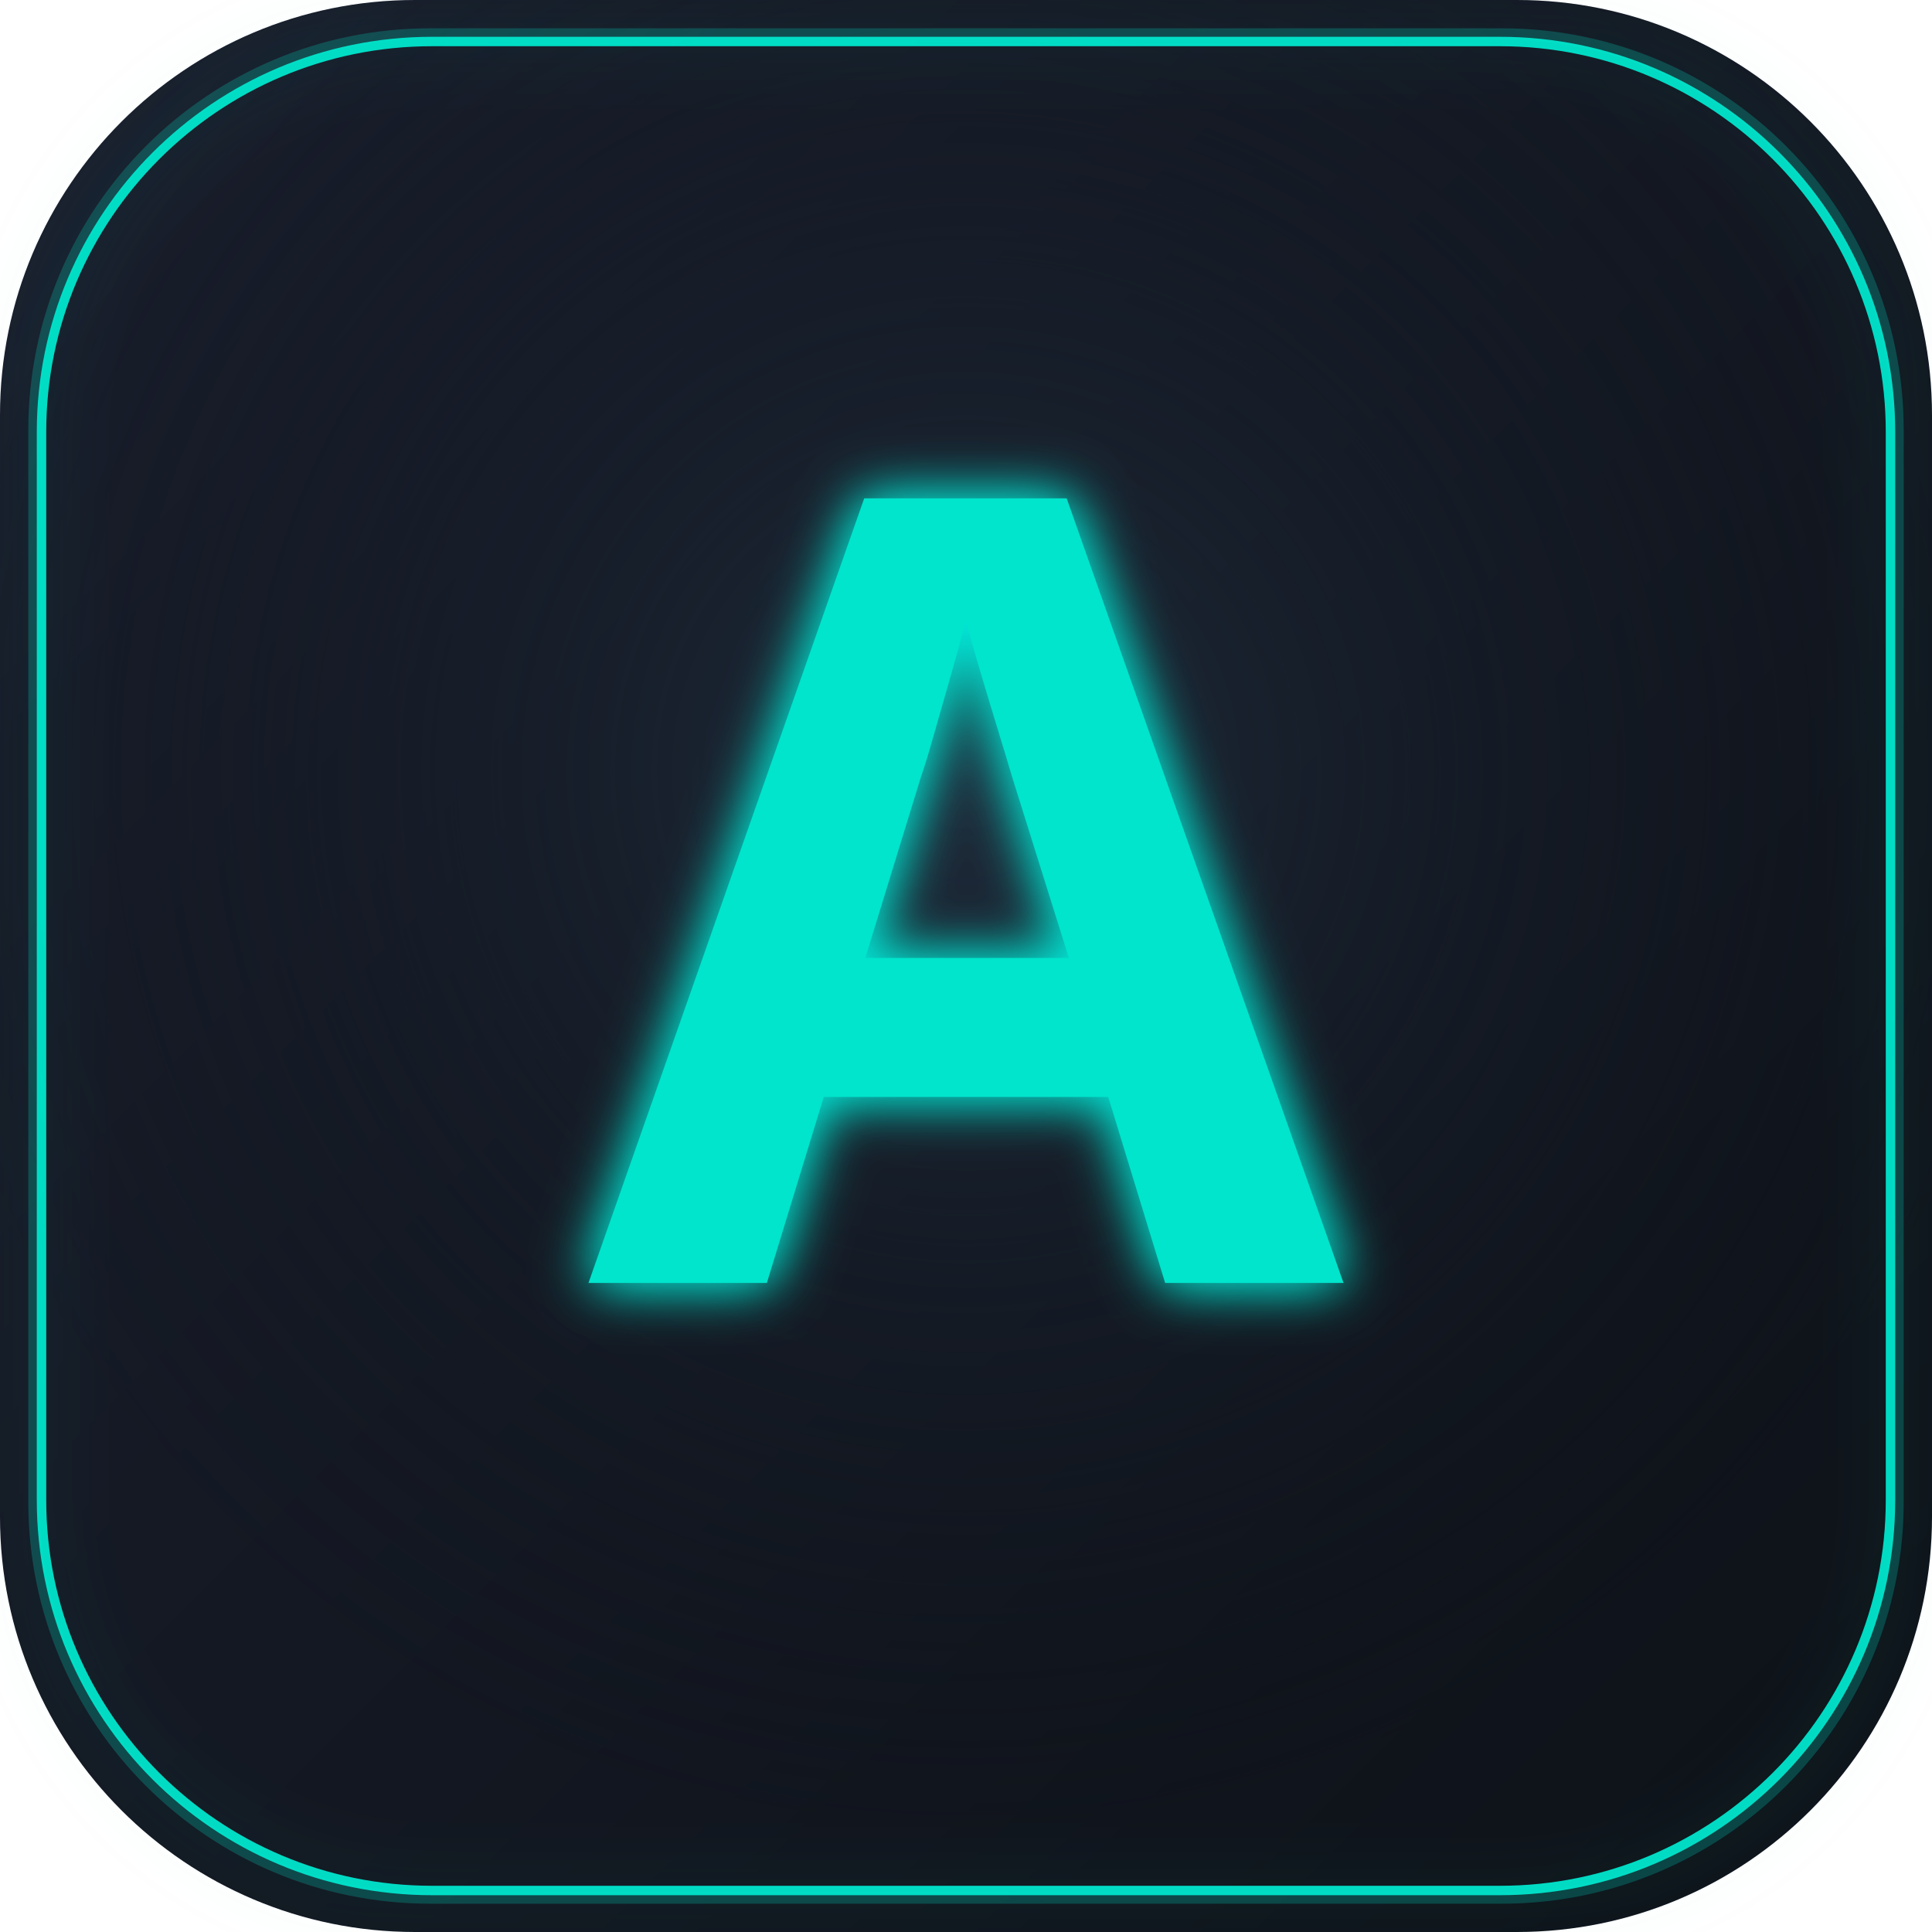
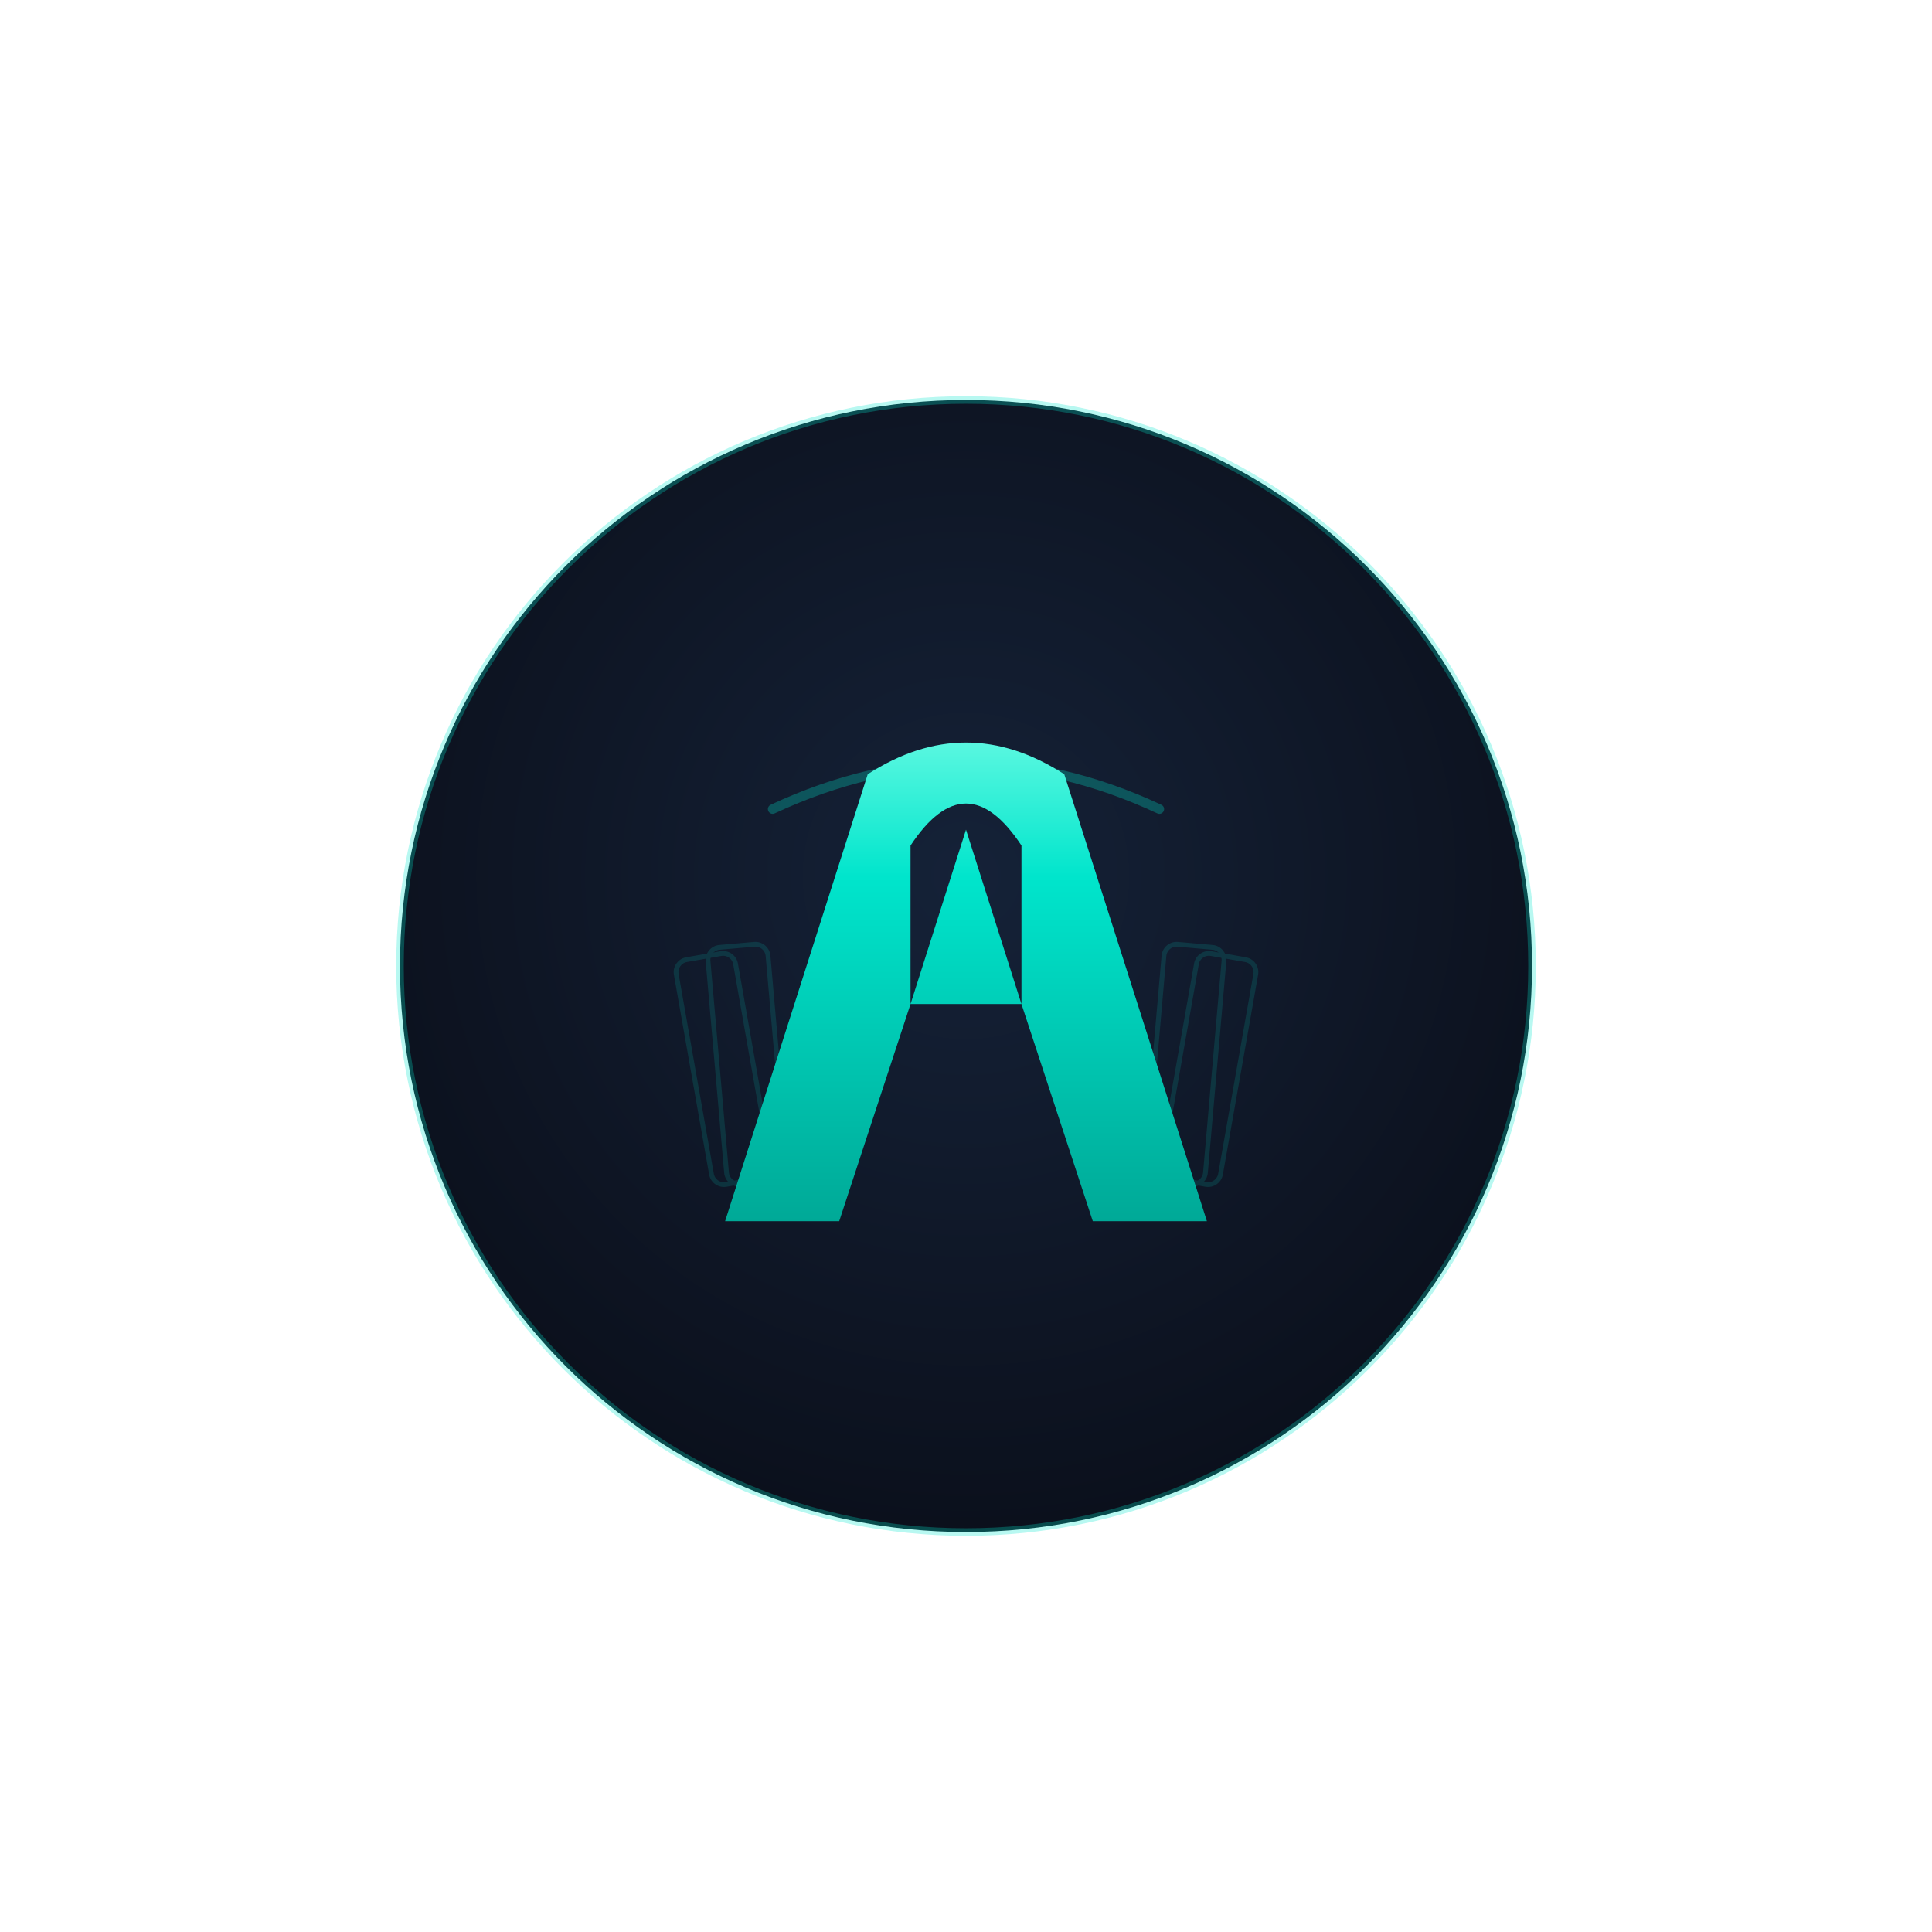
<svg xmlns="http://www.w3.org/2000/svg" viewBox="0 0 1024 1024" width="1024" height="1024">
  <defs>
-     <linearGradient id="bgGrad" x1="0%" y1="0%" x2="100%" y2="100%">
-       <stop offset="0%" style="stop-color:#1a1f2e;stop-opacity:1" />
-       <stop offset="100%" style="stop-color:#0d1117;stop-opacity:1" />
+     <linearGradient id="aFill" x1="512" y1="220" x2="512" y2="900" gradientUnits="userSpaceOnUse">
+       <stop offset="0%" stop-color="#7DFFE8" />
+       <stop offset="35%" stop-color="#00E5CC" />
+       <stop offset="100%" stop-color="#00A896" />
    </linearGradient>
-     <filter id="outerGlow" x="-20%" y="-20%" width="140%" height="140%">
-       <feGaussianBlur stdDeviation="18" result="blur" />
-       <feFlood flood-color="#00e5cc" flood-opacity="0.8" result="color" />
-       <feComposite in="color" in2="blur" operator="in" result="glow" />
-       <feMerge>
-         <feMergeNode in="glow" />
-         <feMergeNode in="SourceGraphic" />
-       </feMerge>
-     </filter>
-     <filter id="letterGlow" x="-30%" y="-30%" width="160%" height="160%">
-       <feGaussianBlur stdDeviation="14" result="blur1" />
-       <feGaussianBlur stdDeviation="6" result="blur2" />
-       <feFlood flood-color="#00e5cc" flood-opacity="0.9" result="color1" />
-       <feFlood flood-color="#00fff0" flood-opacity="0.6" result="color2" />
-       <feComposite in="color1" in2="blur1" operator="in" result="glow1" />
-       <feComposite in="color2" in2="blur2" operator="in" result="glow2" />
-       <feMerge>
-         <feMergeNode in="glow1" />
-         <feMergeNode in="glow2" />
-         <feMergeNode in="SourceGraphic" />
-       </feMerge>
-     </filter>
-     <clipPath id="roundedClip">
-       <rect x="0" y="0" width="1024" height="1024" rx="220" ry="220" />
-     </clipPath>
+     <radialGradient id="plateGrad" cx="50%" cy="42%" r="58%">
+       <stop offset="0%" stop-color="#152238" />
+       <stop offset="100%" stop-color="#0B101C" />
+     </radialGradient>
  </defs>
-   <rect x="0" y="0" width="1024" height="1024" rx="220" ry="220" fill="url(#bgGrad)" />
-   <radialGradient id="innerHighlight" cx="50%" cy="40%" r="55%">
-     <stop offset="0%" style="stop-color:#1e2a3a;stop-opacity:1" />
-     <stop offset="100%" style="stop-color:#0d1117;stop-opacity:0" />
-   </radialGradient>
-   <rect x="0" y="0" width="1024" height="1024" rx="220" ry="220" fill="url(#innerHighlight)" clip-path="url(#roundedClip)" />
-   <rect x="18" y="18" width="988" height="988" rx="210" ry="210" fill="none" stroke="#00e5cc" stroke-width="6" opacity="0.25" filter="url(#outerGlow)" />
-   <rect x="22" y="22" width="980" height="980" rx="207" ry="207" fill="none" stroke="#00e5cc" stroke-width="5" opacity="0.95" />
-   <text x="512" y="680" text-anchor="middle" font-family="'Arial Black', 'Impact', sans-serif" font-weight="900" font-size="580" fill="#00e5cc" filter="url(#letterGlow)" letter-spacing="-10">A</text>
+   <circle cx="512" cy="512" r="300" fill="url(#plateGrad)" stroke="#00E5CC" stroke-width="4" stroke-opacity="0.28" />
+   <g transform="translate(512,512) scale(0.42) translate(-512,-570)">
+     <g fill="none" stroke-linecap="round" stroke-linejoin="round">
+       <path d="M 268 372 Q 512 258 756 372" stroke="#00E5CC" stroke-width="12" opacity="0.28" />
+       <g opacity="0.14" stroke="#00E5CC" stroke-width="6">
+         <rect x="168" y="556" width="76" height="288" rx="16" ry="16" transform="rotate(-10 206 700)" />
+         <rect x="198" y="544" width="76" height="300" rx="16" ry="16" transform="rotate(-5 236 694)" />
+         <g transform="translate(1024,0) scale(-1,1)">
+           <rect x="168" y="556" width="76" height="288" rx="16" ry="16" transform="rotate(-10 206 700)" />
+           <rect x="198" y="544" width="76" height="300" rx="16" ry="16" transform="rotate(-5 236 694)" />
+         </g>
+       </g>
+     </g>
+     <path fill="url(#aFill)" fill-rule="evenodd" d="M 208 892 L 352 892 L 442 618 L 442 418 Q 512 312 582 418 L 582 618 L 672 892 L 816 892              L 636 328 Q 512 248 388 328 Z              M 512 398 L 442 618 L 582 618 Z" />
+   </g>
</svg>
